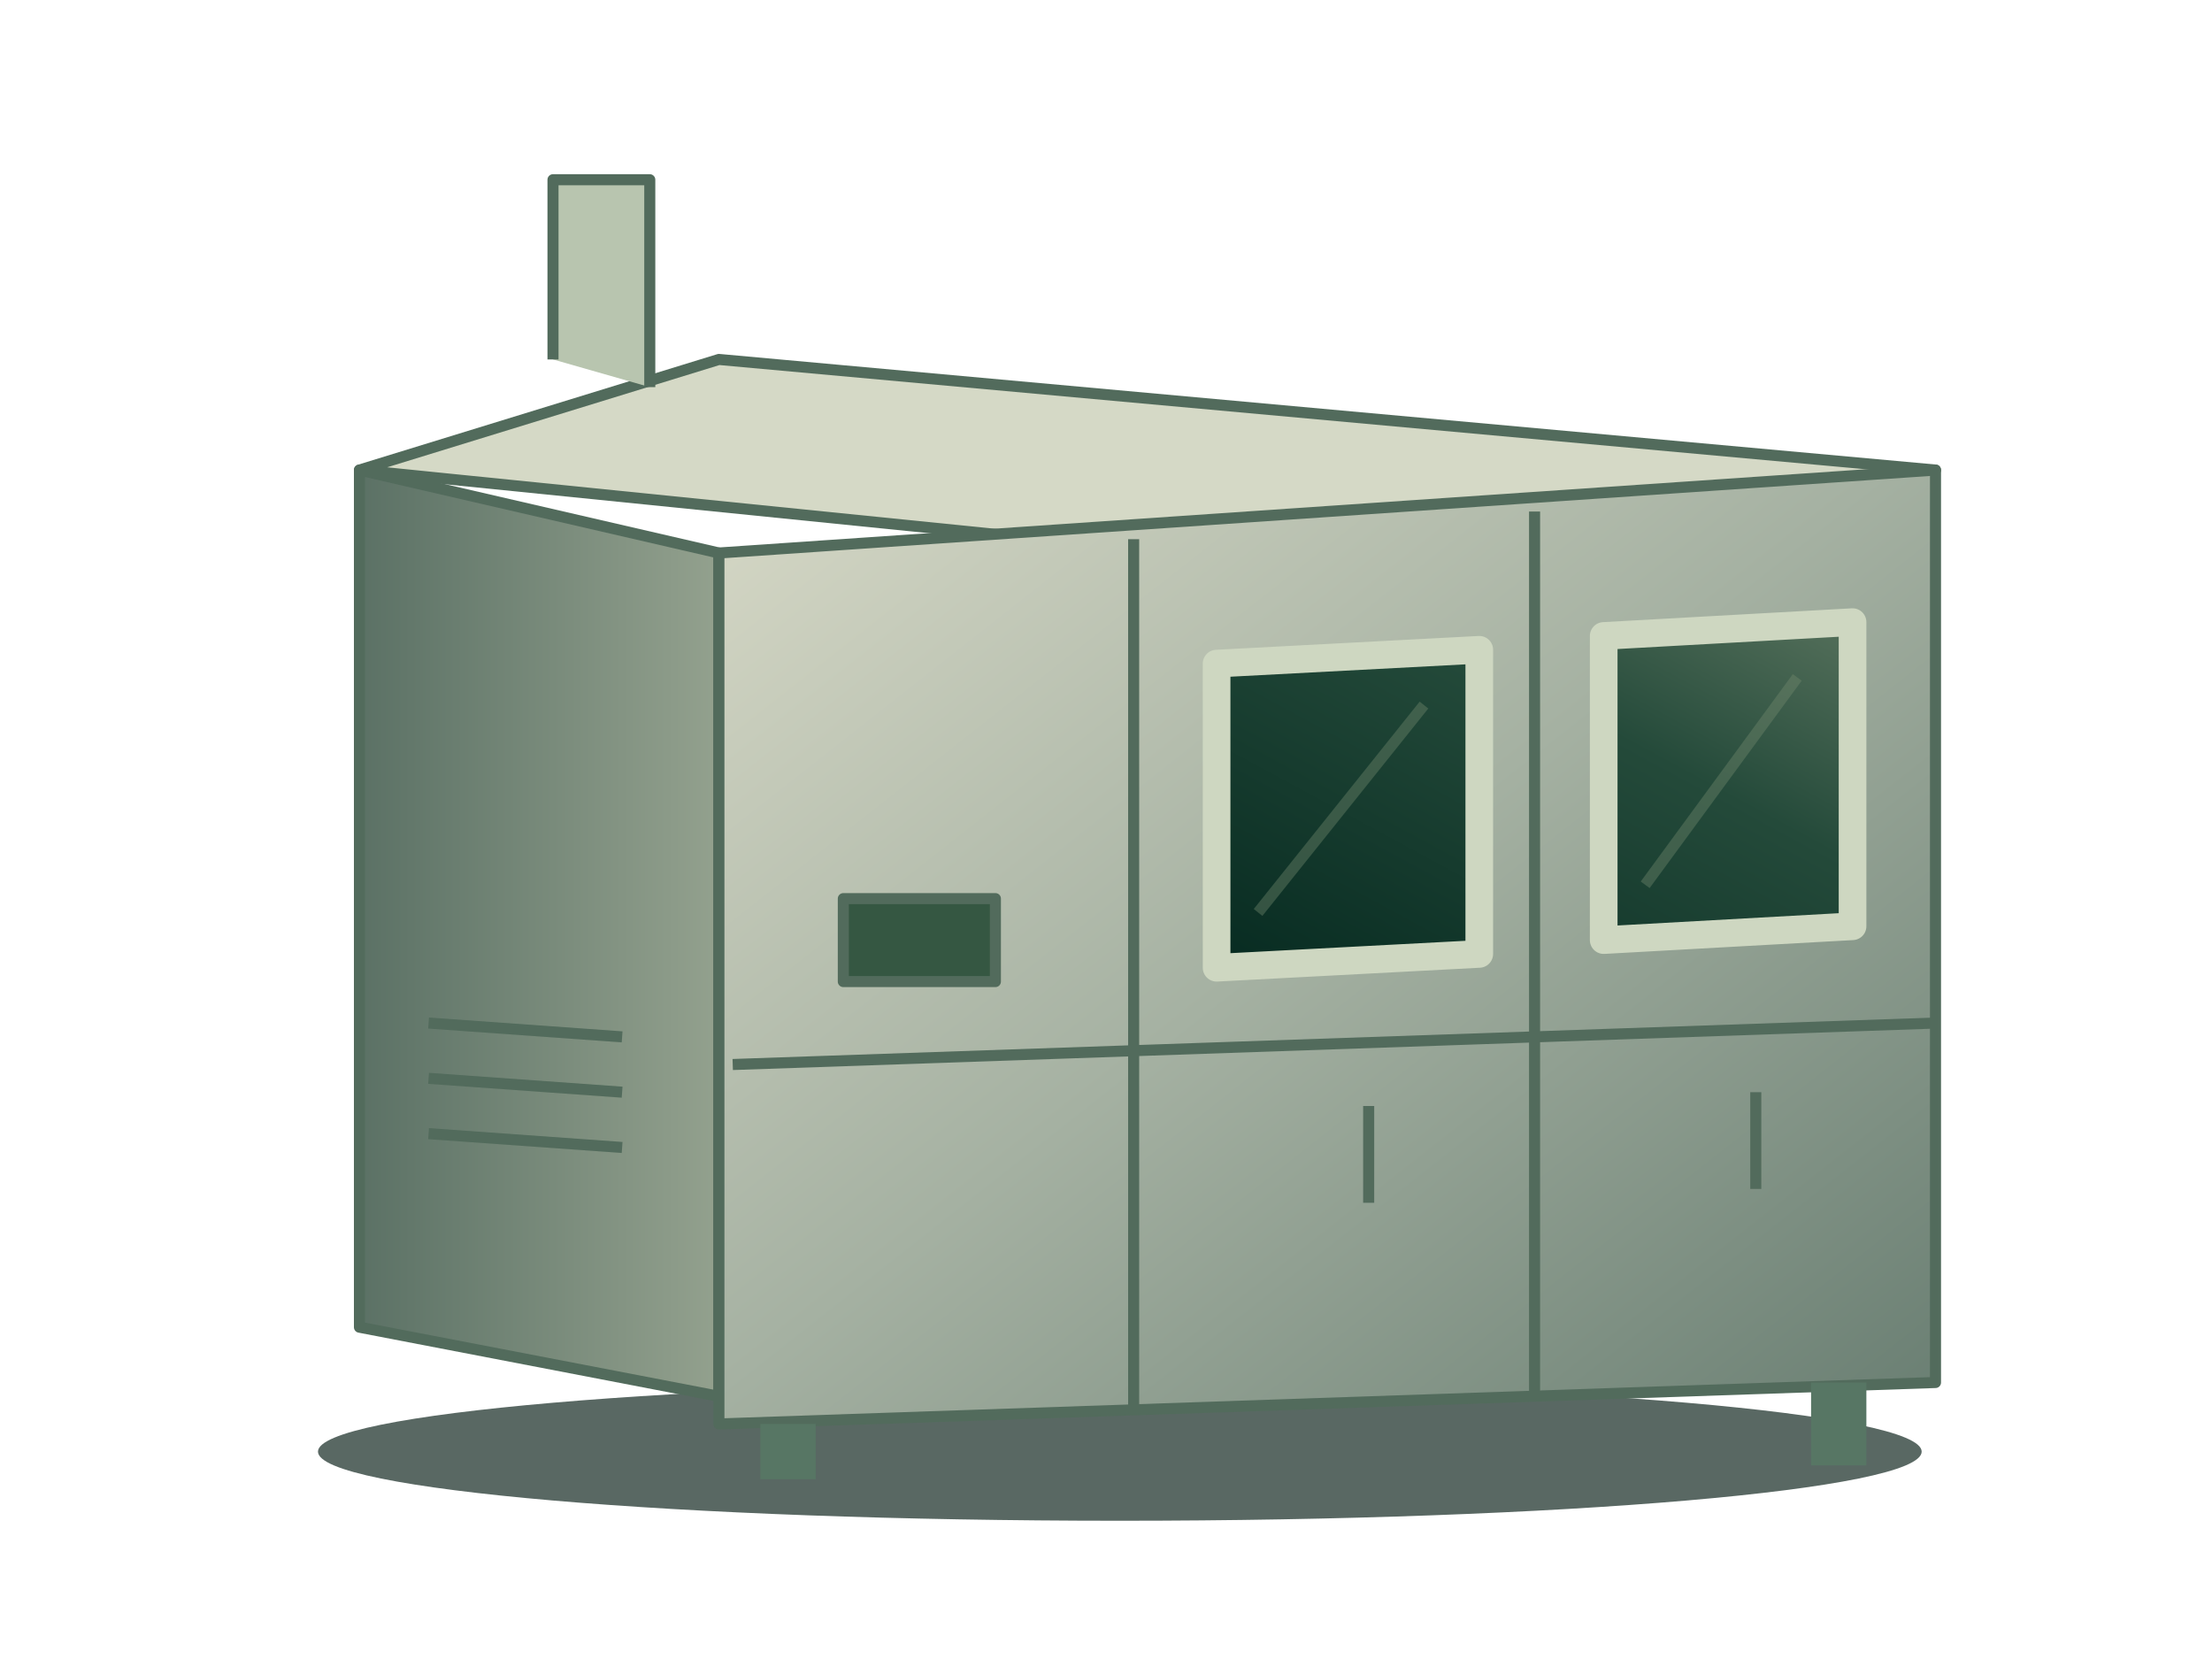
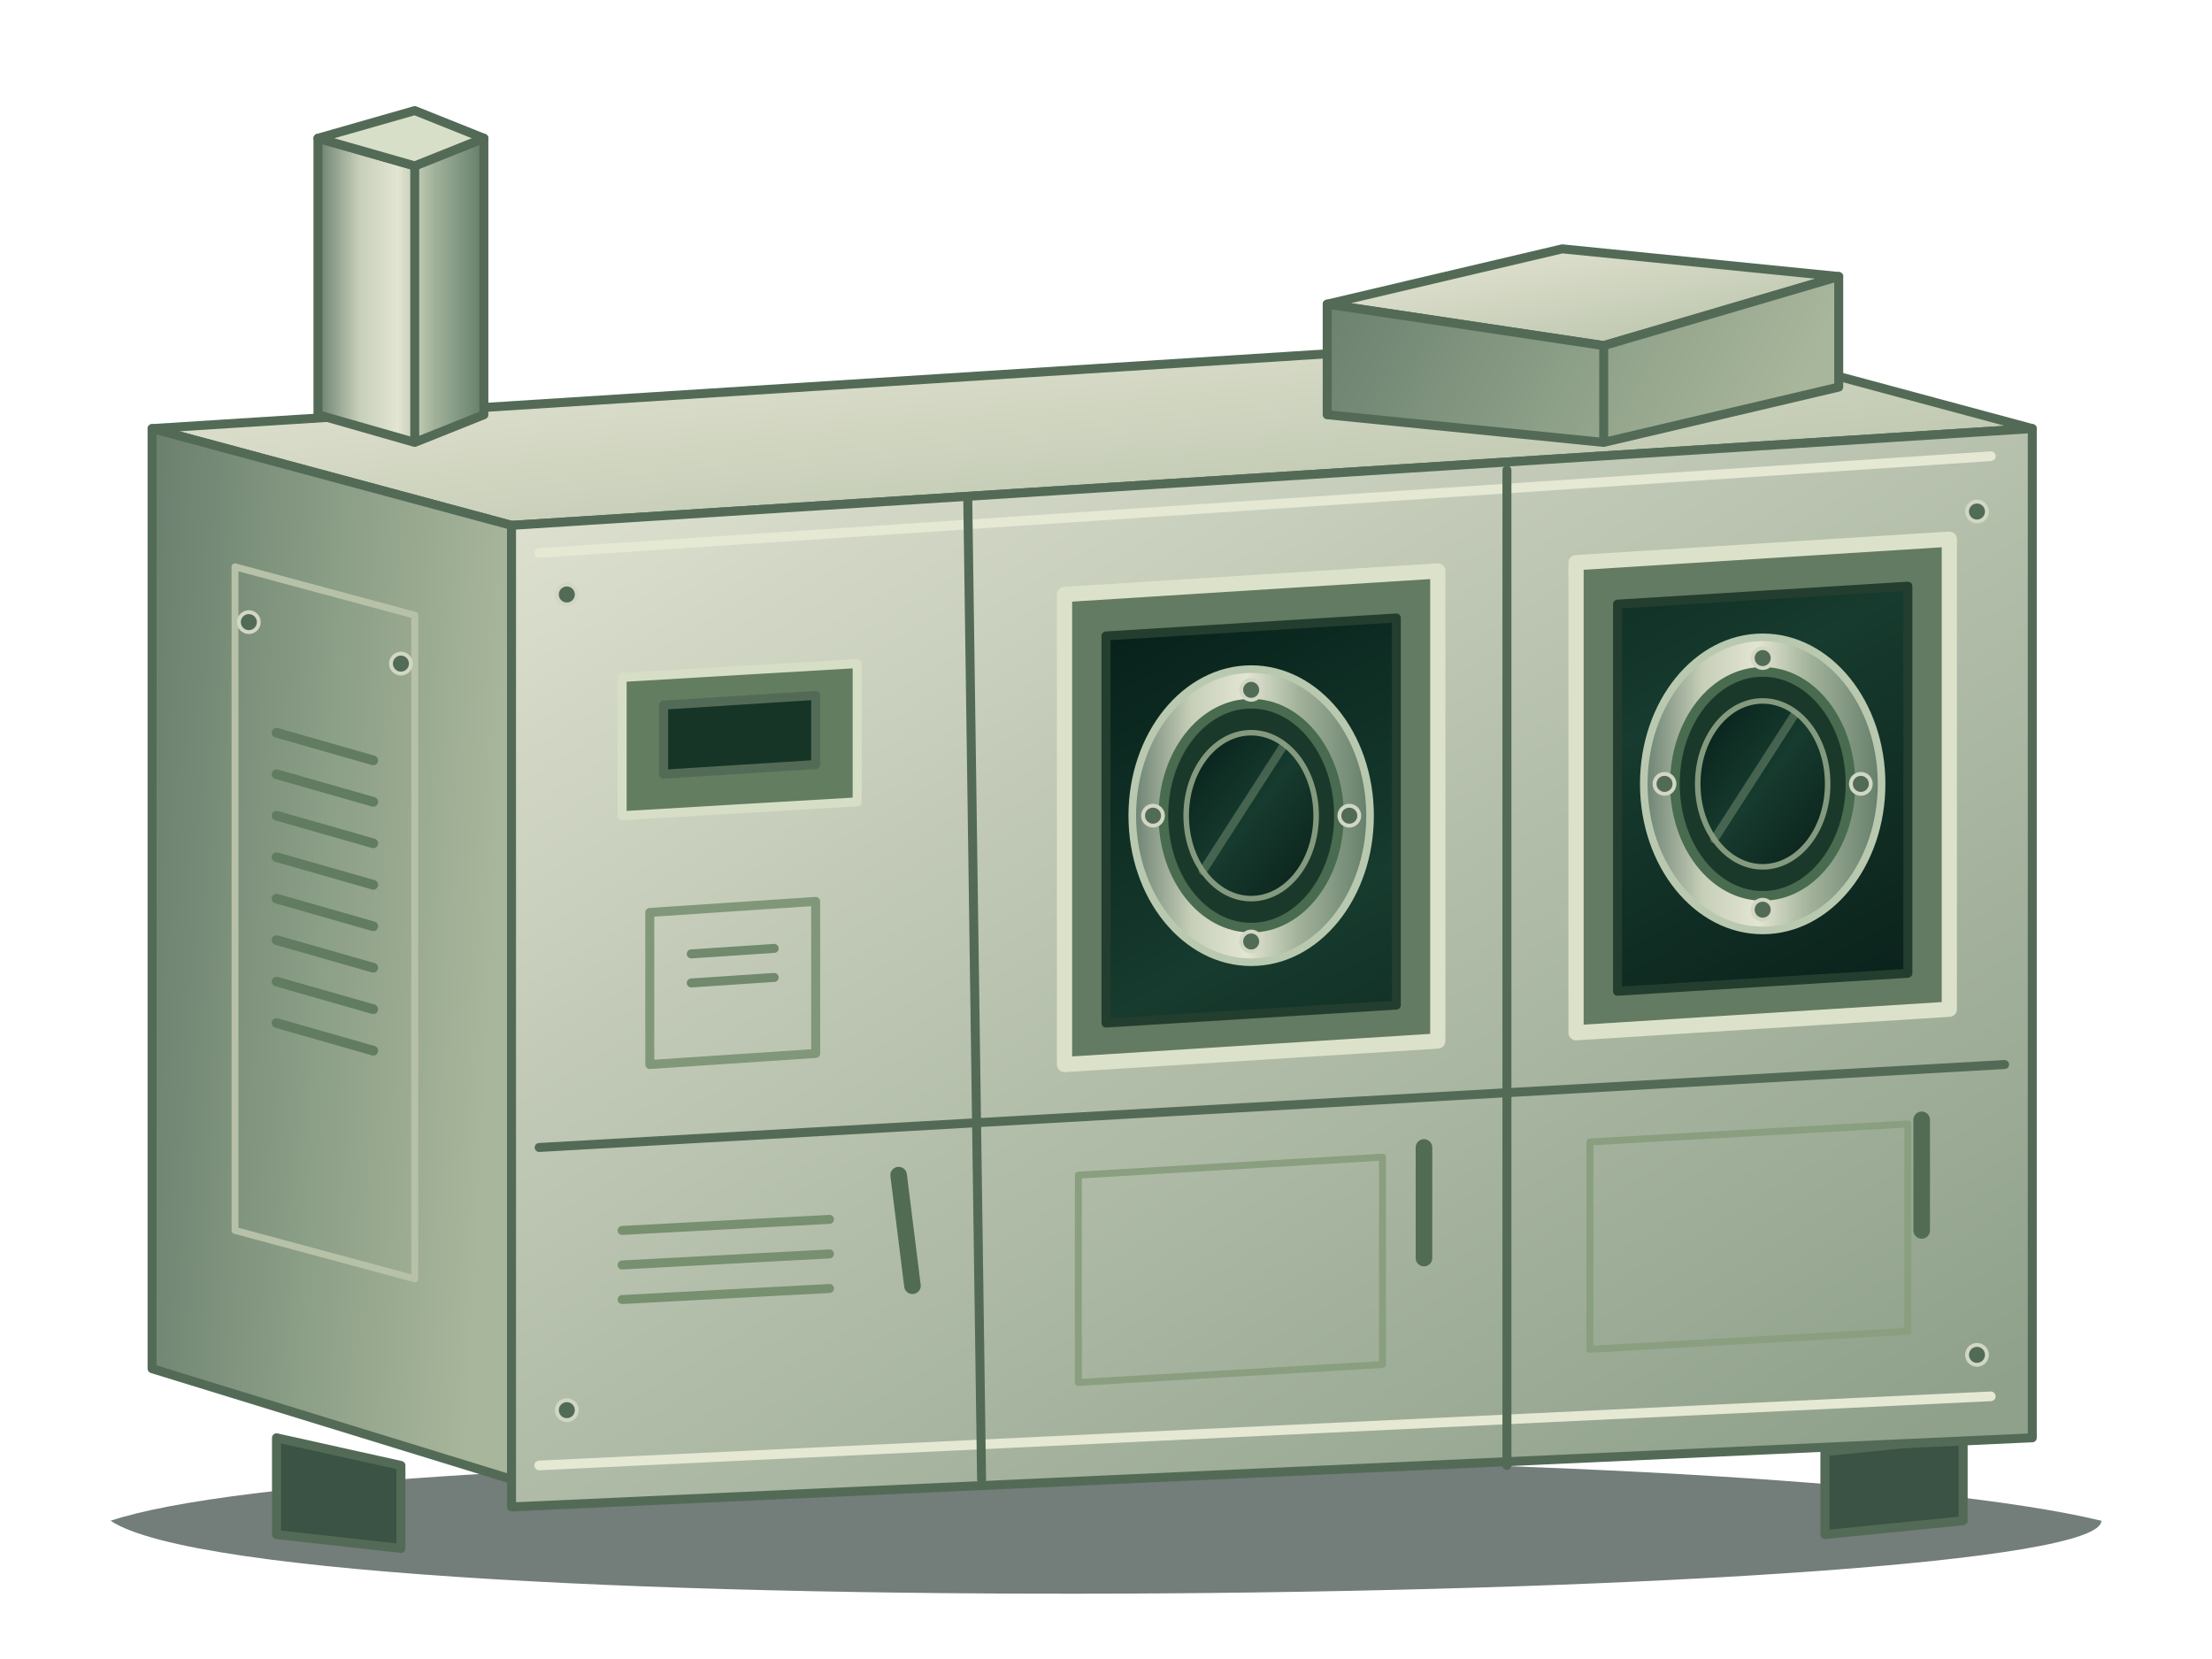
<svg xmlns="http://www.w3.org/2000/svg" viewBox="0 0 160 120" role="img" aria-labelledby="title">
  <defs>
-     <linearGradient id="metal" x1="0" y1="0" x2="1" y2="1">
-       <stop stop-color="#d6d8c6" />
-       <stop offset=".48" stop-color="#a5b1a2" />
-       <stop offset="1" stop-color="#697e72" />
+     <linearGradient id="shell" x1="0" y1="0" x2=".85" y2="1">
+       <stop stop-color="#e1e3d2" />
+       <stop offset=".46" stop-color="#b9c3af" />
+       <stop offset="1" stop-color="#8fa18b" />
    </linearGradient>
-     <linearGradient id="side" x1="0" y1="0" x2="1" y2="0">
-       <stop stop-color="#5b7165" />
-       <stop offset="1" stop-color="#93a18e" />
+     <linearGradient id="side" x1="0" y1="0" x2="1" y2=".15">
+       <stop stop-color="#6a806e" />
+       <stop offset=".54" stop-color="#8c9f87" />
+       <stop offset="1" stop-color="#a8b69b" />
    </linearGradient>
-     <linearGradient id="glass" x1="0" y1="1" x2="1" y2="0">
-       <stop stop-color="#072b21" />
-       <stop offset=".65" stop-color="#244a3a" />
-       <stop offset="1" stop-color="#55705b" />
+     <linearGradient id="top" x1="0" y1="0" x2="1" y2="1">
+       <stop stop-color="#e8e7d5" />
+       <stop offset="1" stop-color="#b4c0a8" />
+     </linearGradient>
+     <linearGradient id="glass" x1="0" y1="0" x2="1" y2="1">
+       <stop stop-color="#051e18" />
+       <stop offset=".5" stop-color="#173b2e" />
+       <stop offset="1" stop-color="#091f19" />
+     </linearGradient>
+     <linearGradient id="steel" x1="0" y1="0" x2="1" y2="0">
+       <stop stop-color="#6b8171" />
+       <stop offset=".25" stop-color="#c7cfb9" />
+       <stop offset=".48" stop-color="#e2e5d2" />
+       <stop offset=".7" stop-color="#a2b29a" />
+       <stop offset="1" stop-color="#647e6a" />
+     </linearGradient>
+     <linearGradient id="recess" x1="0" y1="0" x2="0" y2="1">
+       <stop stop-color="#254234" />
+       <stop offset="1" stop-color="#647b61" />
    </linearGradient>
  </defs>
-   <ellipse cx="81" cy="105" rx="58" ry="5" fill="#00170f" opacity=".65" />
-   <g stroke="#526b5c" stroke-width=".8" stroke-linejoin="round">
-     <path d="M26 34 52 26 140 34 115 43Z" fill="#d5d9c6" />
-     <path d="M26 34 52 40V101L26 96Z" fill="url(#side)" />
-     <path d="M52 40 140 34V100L52 103Z" fill="url(#metal)" />
-     <path d="M40 26V13h7v15" fill="#b8c5af" />
-     <path d="M53 77 140 74M82 39v63m29-65v64" fill="none" />
-     <path d="m88 48 19-1v22l-19 1Zm28-2 18-1v22l-18 1Z" fill="url(#glass)" stroke="#ced7c1" stroke-width="2" />
-     <path d="m91 66 12-15m16 13 11-15" stroke="#72896e" opacity=".4" />
-     <path d="M61 65h11v6H61Z" fill="#355742" />
-     <path d="M99 80v7m28-8v7M31 74l14 1m-14 3 14 1m-14 3 14 1" fill="none" />
-     <path d="M57 103v4m76-7v6" stroke="#577664" stroke-width="4" />
+   <g stroke="#536b56" stroke-width=".65" stroke-linecap="round" stroke-linejoin="round">
+     <path d="M8 110c18-6 119-6 144 0 0 6-132 8-144 0" fill="#00130d" stroke="none" opacity=".55" />
+     <path d="m20 104 9 2v6l-9-1Zm112 1 10-1v6l-10 1Z" fill="#3a5344" />
+     <path d="M11 31 121 24l26 7-110 7Z" fill="url(#top)" />
+     <path d="M11 31 37 38v69l-26-8Z" fill="url(#side)" />
+     <path d="m37 38 110-7v73l-110 5Z" fill="url(#shell)" />
+     <path d="M23 10 30 12v20l-7-2ZM30 12 35 10v20l-5 2Z" fill="url(#steel)" />
+     <path d="m23 10 7-2 5 2-5 2Z" fill="#d8dfc9" />
+     <path d="m96 22 17-4 20 2-17 5Z" fill="url(#top)" />
+     <path d="m96 22 20 3v7l-20-2Zm20 3 17-5v8l-17 4Z" fill="url(#side)" />
+     <path d="m39 40 105-7M39 106l105-5" stroke="#e5e8d2" stroke-width=".7" />
+     <path d="m70 36 1 71m38-73v72M39 83l106-6" fill="none" />
+     <path d="m77 43 27-1.7v34l-27 1.7Zm37-2.3 27-1.7v34l-27 1.7Z" fill="#637b62" stroke="#dce2ca" stroke-width="1.1" />
+     <path d="m80 46 21-1.3v28L80 74Zm37-2.3 21-1.3v28l-21 1.3Z" fill="url(#glass)" stroke="#233e2e" />
+     <path d="M81.9 59a8.6 10.6 0 1 0 17.2 0a8.6 10.6 0 1 0 -17.2 0" fill="url(#steel)" stroke="#b9c9af" stroke-width=".55" />
+     <path d="M84.15 59a6.35 8.1 0 1 0 12.7 0a6.35 8.1 0 1 0 -12.7 0" fill="#1b392a" stroke="#496b4f" stroke-width=".7" />
+     <path d="M85.8 59a4.7 6 0 1 0 9.4 0a4.7 6 0 1 0 -9.4 0" fill="url(#glass)" stroke="#839a7e" stroke-width=".4" />
+     <path d="M87.0 63l5.8-9" fill="none" stroke="#8ea588" stroke-width=".6" opacity=".4" />
+     <path d="M89.78 49.9a0.72 0.72 0 1 0 1.44 0a0.72 0.72 0 1 0 -1.44 0" fill="#526b57" stroke="#d1d7c3" stroke-width=".28" />
+     <path d="M96.88 59a0.72 0.72 0 1 0 1.44 0a0.72 0.72 0 1 0 -1.44 0" fill="#526b57" stroke="#d1d7c3" stroke-width=".28" />
+     <path d="M89.78 68.1a0.72 0.72 0 1 0 1.44 0a0.72 0.72 0 1 0 -1.44 0" fill="#526b57" stroke="#d1d7c3" stroke-width=".28" />
+     <path d="M82.68 59a0.72 0.72 0 1 0 1.44 0a0.72 0.72 0 1 0 -1.44 0" fill="#526b57" stroke="#d1d7c3" stroke-width=".28" />
+     <path d="M118.9 56.7a8.6 10.6 0 1 0 17.2 0a8.6 10.6 0 1 0 -17.2 0" fill="url(#steel)" stroke="#b9c9af" stroke-width=".55" />
+     <path d="M121.15 56.7a6.35 8.1 0 1 0 12.7 0a6.35 8.1 0 1 0 -12.7 0" fill="#1b392a" stroke="#496b4f" stroke-width=".7" />
+     <path d="M122.8 56.7a4.7 6 0 1 0 9.4 0a4.7 6 0 1 0 -9.4 0" fill="url(#glass)" stroke="#839a7e" stroke-width=".4" />
+     <path d="M124.0 60.7l5.8-9" fill="none" stroke="#8ea588" stroke-width=".6" opacity=".4" />
+     <path d="M126.78 47.6a0.72 0.72 0 1 0 1.44 0a0.72 0.72 0 1 0 -1.44 0" fill="#526b57" stroke="#d1d7c3" stroke-width=".28" />
+     <path d="M133.88 56.7a0.72 0.72 0 1 0 1.44 0a0.72 0.72 0 1 0 -1.44 0" fill="#526b57" stroke="#d1d7c3" stroke-width=".28" />
+     <path d="M126.78 65.8a0.72 0.72 0 1 0 1.44 0a0.72 0.72 0 1 0 -1.44 0" fill="#526b57" stroke="#d1d7c3" stroke-width=".28" />
+     <path d="M119.68 56.7a0.72 0.72 0 1 0 1.44 0a0.72 0.72 0 1 0 -1.44 0" fill="#526b57" stroke="#d1d7c3" stroke-width=".28" />
+     <path d="m45 49 17-1v10l-17 1Z" fill="#637d60" stroke="#d6dfc6" />
+     <path d="m48 51 11-.7v5l-11 .7Z" fill="#173526" />
+     <path d="m47 66 12-.8v11l-12 .8Z" fill="none" stroke="#81977a" />
+     <path d="m50 69 6-.4m-6 2.5 6-.4" stroke="#71896d" />
+     <path d="m65 85 1 8m37-10v8m36-10v8" stroke="#526c54" stroke-width="1.2" />
+     <path d="m45 89 15-.8m-15 3.3 15-.8m-15 3.3 15-.8" stroke="#779070" />
+     <path d="m78 85 22-1.3v15l-22 1.3Zm37-2.4 23-1.3v15l-23 1.3Z" fill="none" stroke="#8a9e80" stroke-width=".5" />
+     <path d="m17 41 13 3.5v48L17 89Z" fill="none" stroke="#b6c1a8" stroke-width=".5" />
+     <path d="m20 53 7 2m-7 1 7 2m-7 1 7 2m-7 1 7 2m-7 1 7 2m-7 1 7 2m-7 1 7 2m-7 1 7 2" stroke="#617c60" stroke-width=".7" />
+     <path d="M40.28 43a0.72 0.72 0 1 0 1.44 0a0.72 0.72 0 1 0 -1.44 0" fill="#526b57" stroke="#d1d7c3" stroke-width=".28" />
+     <path d="M142.28 37a0.72 0.72 0 1 0 1.44 0a0.72 0.72 0 1 0 -1.44 0" fill="#526b57" stroke="#d1d7c3" stroke-width=".28" />
+     <path d="M40.28 102a0.72 0.72 0 1 0 1.44 0a0.72 0.72 0 1 0 -1.44 0" fill="#526b57" stroke="#d1d7c3" stroke-width=".28" />
+     <path d="M142.28 98a0.72 0.72 0 1 0 1.44 0a0.72 0.72 0 1 0 -1.44 0" fill="#526b57" stroke="#d1d7c3" stroke-width=".28" />
+     <path d="M17.28 45a0.72 0.72 0 1 0 1.44 0a0.72 0.72 0 1 0 -1.44 0" fill="#526b57" stroke="#d1d7c3" stroke-width=".28" />
+     <path d="M28.28 48a0.72 0.72 0 1 0 1.44 0a0.72 0.72 0 1 0 -1.44 0" fill="#526b57" stroke="#d1d7c3" stroke-width=".28" />
  </g>
</svg>
